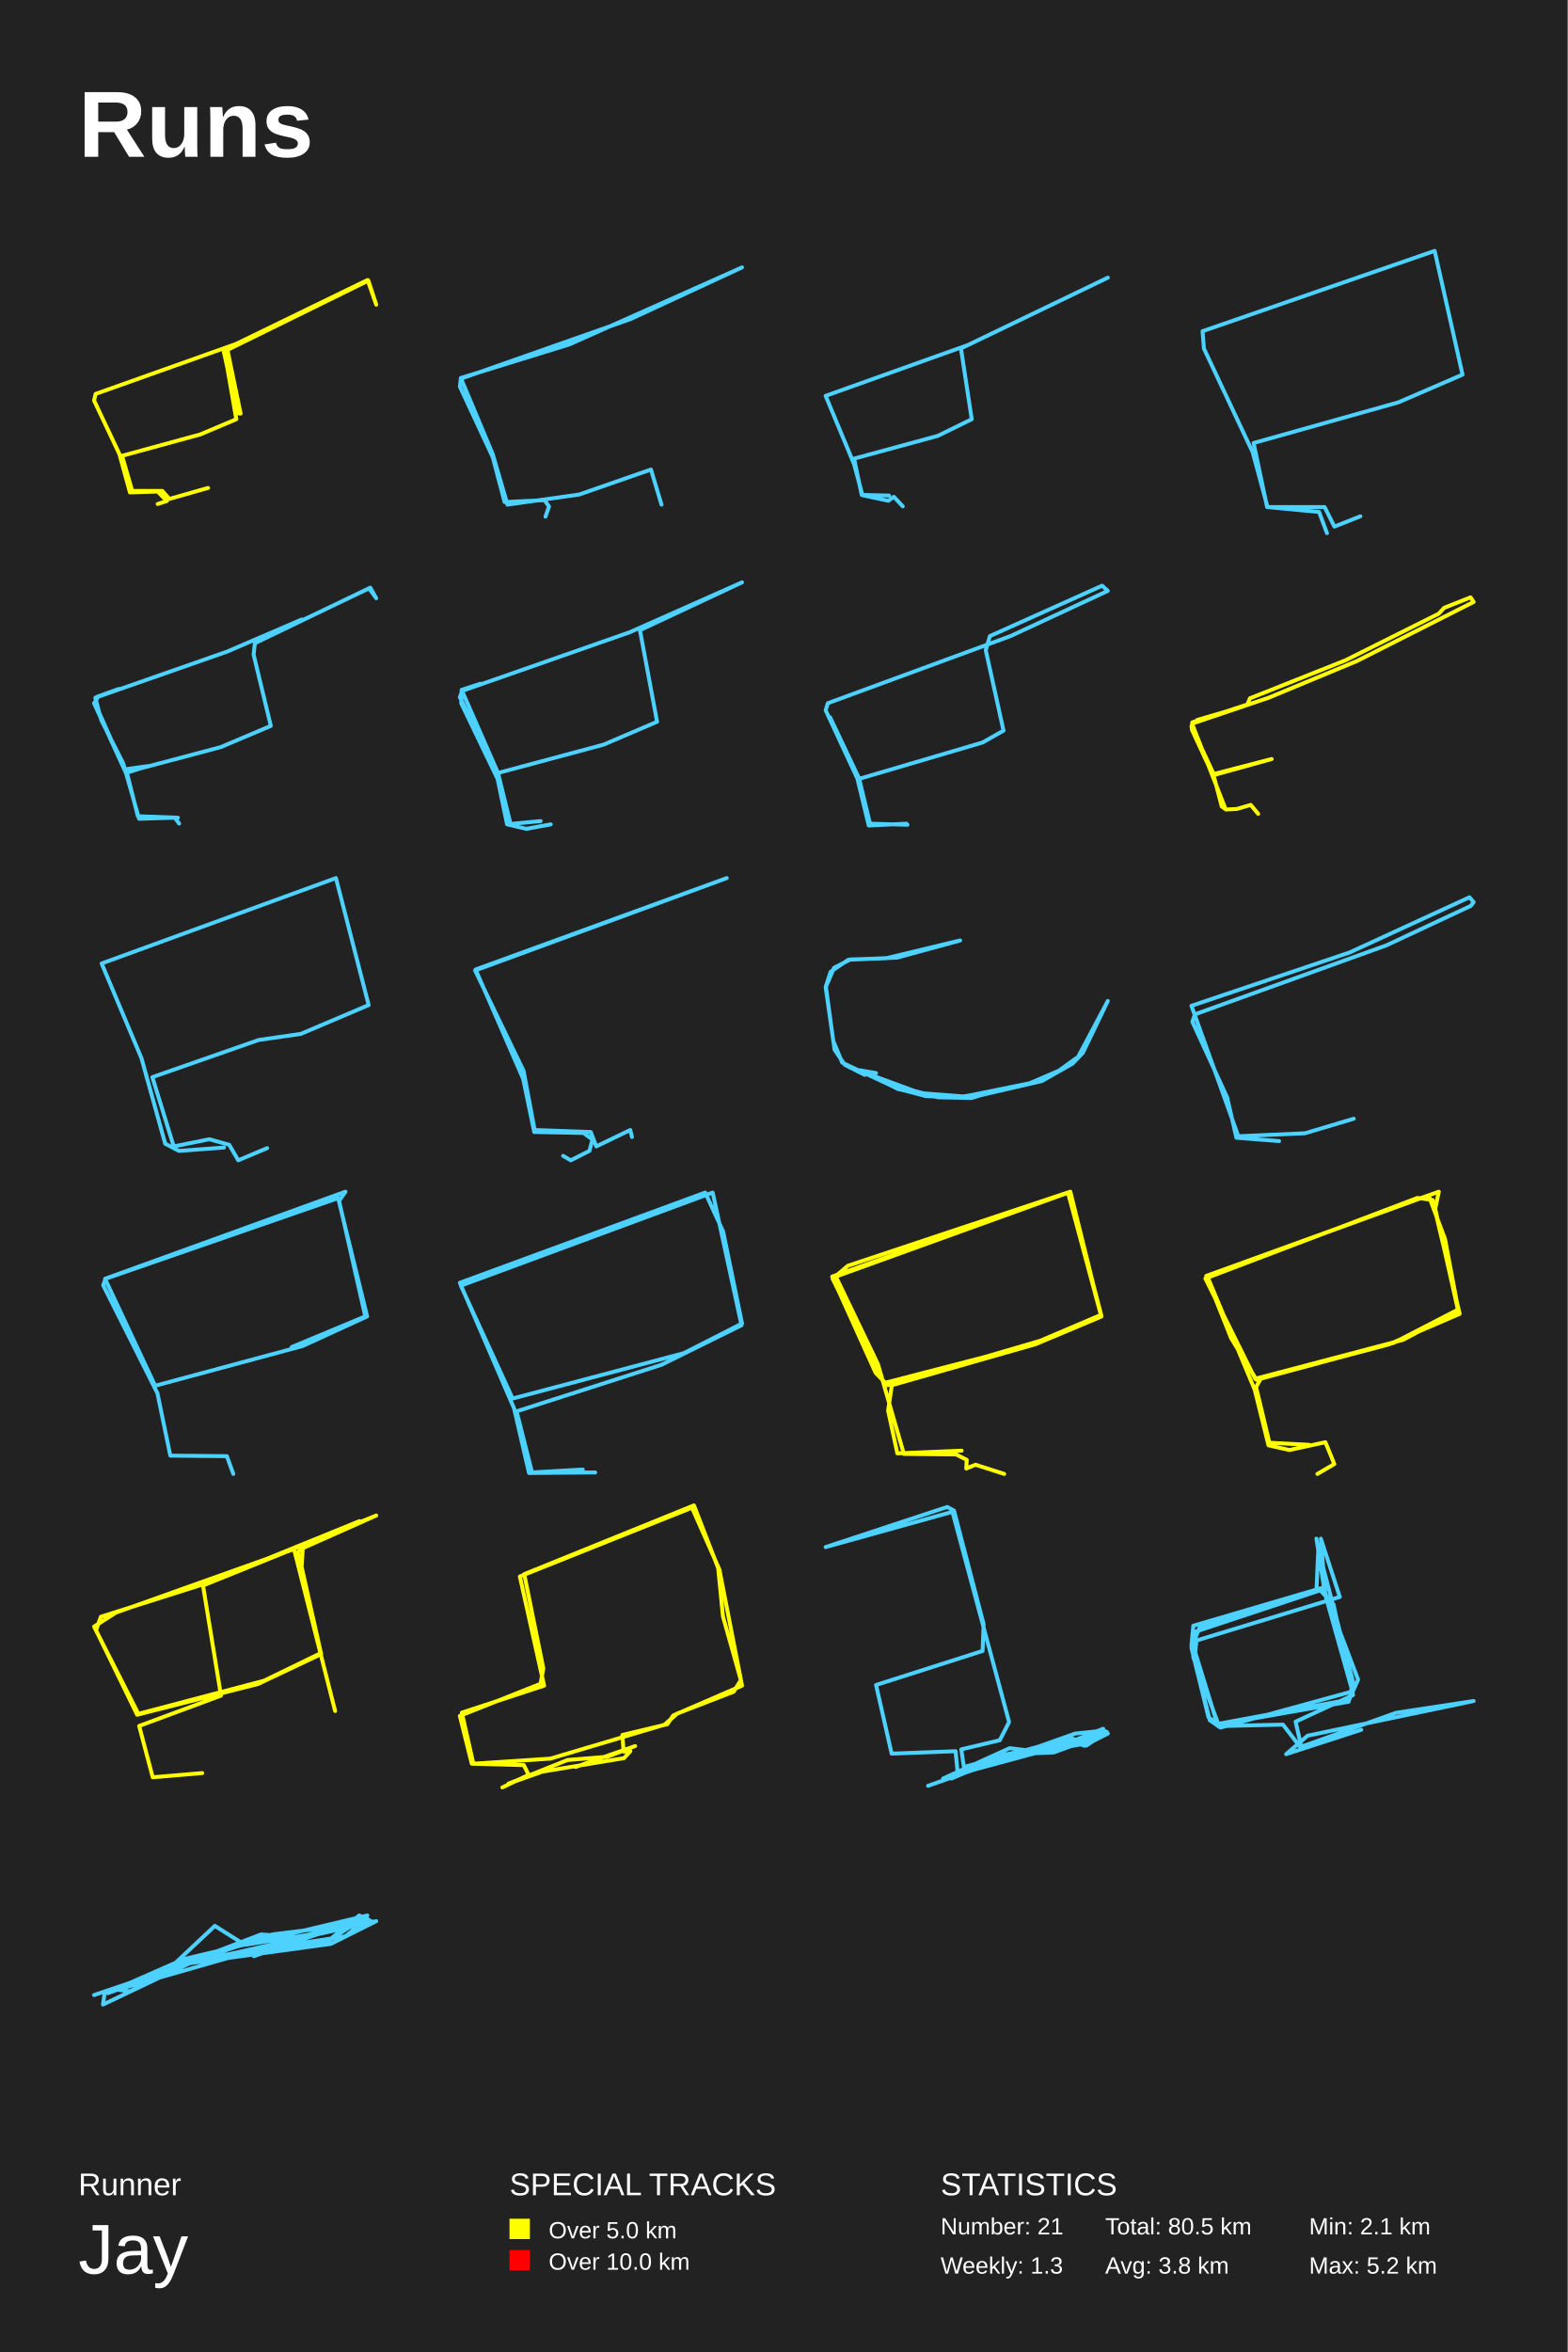
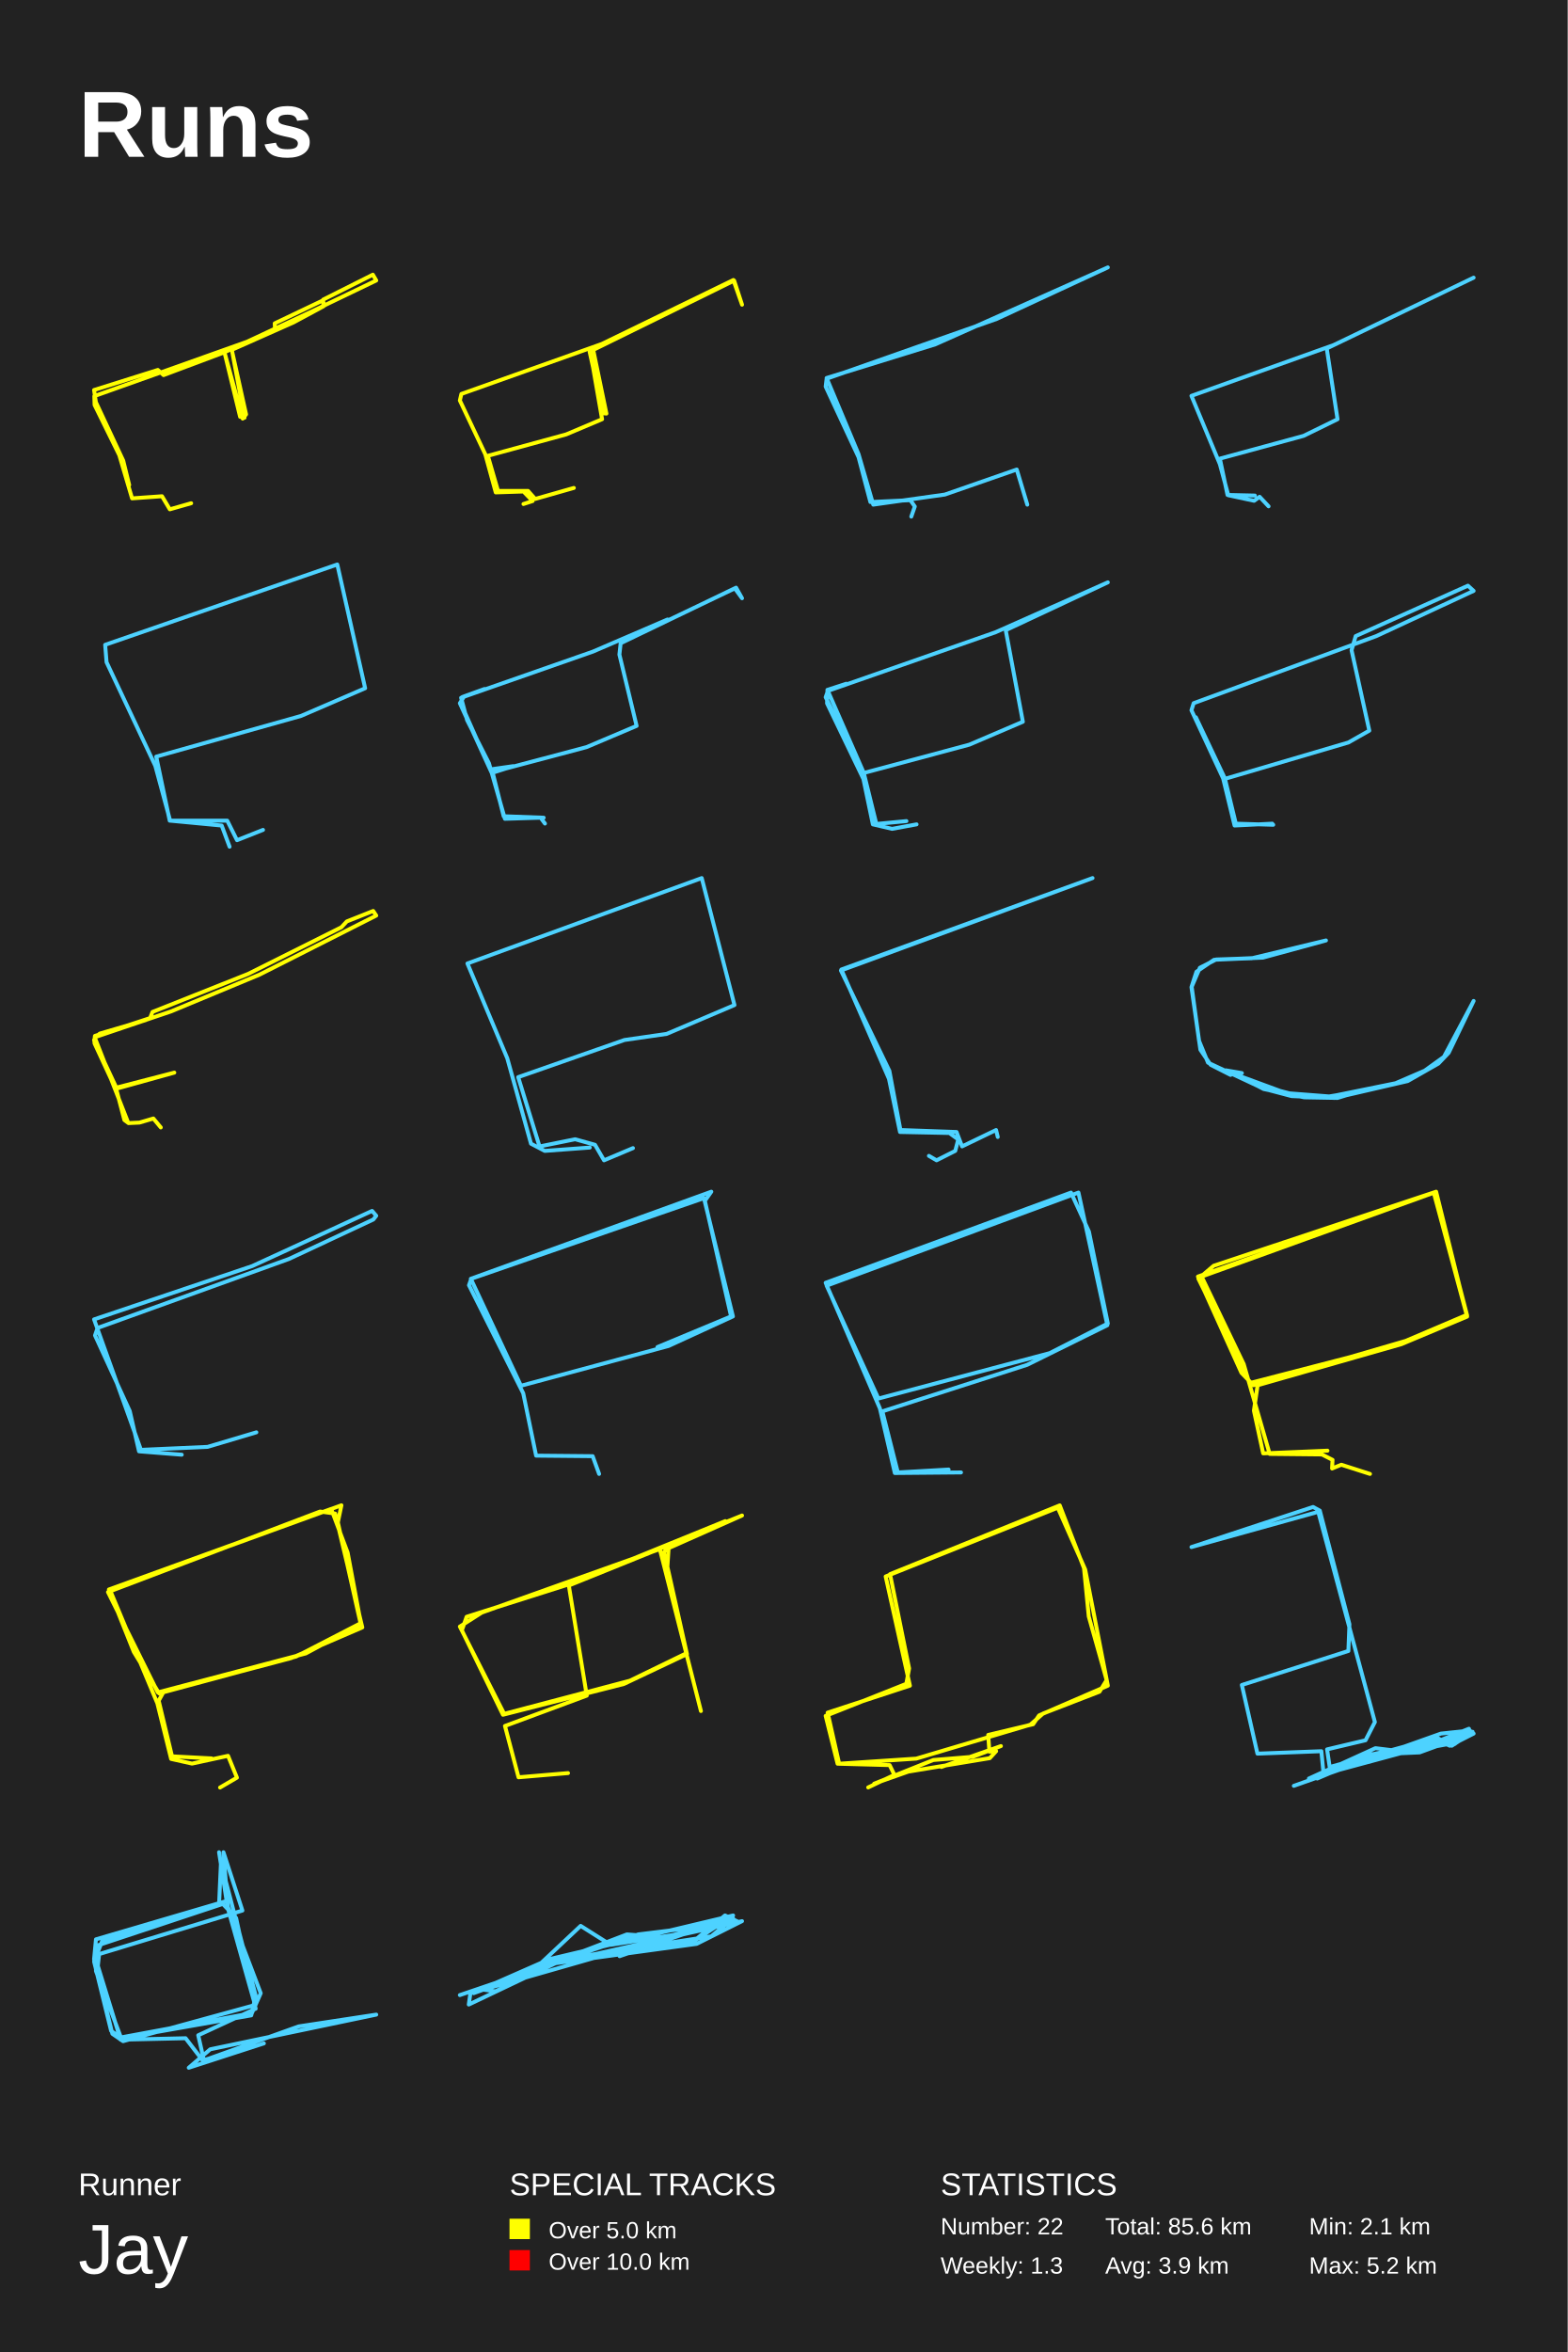
<svg xmlns="http://www.w3.org/2000/svg" baseProfile="full" height="300mm" version="1.1" viewBox="0,0,200,300" width="200mm">
  <defs />
  <rect fill="#222222" height="300" width="200" x="0" y="0" />
  <text fill="#FFFFFF" style="font-size:12px; font-family:Arial; font-weight:bold;" x="10" y="20">Runs</text>
  <text fill="#FFFFFF" style="font-size:4px; font-family:Arial" x="10" y="280">Runner</text>
  <text fill="#FFFFFF" style="font-size:9px; font-family:Arial" x="10" y="290">Jay</text>
  <text fill="#FFFFFF" style="font-size:4px; font-family:Arial" x="65" y="280">SPECIAL TRACKS</text>
  <rect fill="yellow" height="2.6" width="2.6" x="65" y="283" />
  <text fill="#FFFFFF" style="font-size:3px; font-family:Arial" x="70" y="285.5">Over 5.0 km</text>
  <rect fill="red" height="2.6" width="2.6" x="65" y="287" />
  <text fill="#FFFFFF" style="font-size:3px; font-family:Arial" x="70" y="289.5">Over 10.0 km</text>
  <text fill="#FFFFFF" style="font-size:4px; font-family:Arial" x="120" y="280">STATISTICS</text>
-   <text fill="#FFFFFF" style="font-size:3px; font-family:Arial" x="120" y="285">Number: 21</text>
+   <text fill="#FFFFFF" style="font-size:3px; font-family:Arial" x="120" y="285">Number: 22</text>
  <text fill="#FFFFFF" style="font-size:3px; font-family:Arial" x="120" y="290">Weekly: 1.3</text>
-   <text fill="#FFFFFF" style="font-size:3px; font-family:Arial" x="141" y="285">Total: 80.5 km</text>
-   <text fill="#FFFFFF" style="font-size:3px; font-family:Arial" x="141" y="290">Avg: 3.8 km</text>
+   <text fill="#FFFFFF" style="font-size:3px; font-family:Arial" x="141" y="285">Total: 85.6 km</text>
+   <text fill="#FFFFFF" style="font-size:3px; font-family:Arial" x="141" y="290">Avg: 3.9 km</text>
  <text fill="#FFFFFF" style="font-size:3px; font-family:Arial" x="167" y="285">Min: 2.1 km</text>
  <text fill="#FFFFFF" style="font-size:3px; font-family:Arial" x="167" y="290">Max: 5.2 km</text>
-   <polyline fill="none" points="20.115,64.286 21.284,63.906 20.115,62.692 16.577,62.806 15.246,57.949 12.0,51.082 12.195,50.247 30.114,43.872 46.896,35.714 48.0,38.864 46.994,35.79 28.555,44.859 30.276,52.713 30.698,52.751 28.977,44.441 45.143,36.663 28.62,44.707 30.146,53.472 25.569,55.407 15.571,58.139 16.869,62.616 20.7,62.616 21.609,63.641 26.543,62.237" stroke="yellow" stroke-linecap="round" stroke-linejoin="round" stroke-width="0.5" />
-   <polyline fill="none" points="69.593,65.893 70.042,64.606 69.471,63.796 64.374,64.035 62.866,58.316 58.667,49.309 58.789,48.309 80.479,40.684 94.667,34.107 72.651,43.924 58.789,48.213 62.866,57.935 64.741,64.368 73.874,63.081 83.047,59.889 84.393,64.368" stroke="#4DD2FF" stroke-linecap="round" stroke-linejoin="round" stroke-width="0.5" />
-   <polyline fill="none" points="115.173,64.583 114.031,63.366 113.326,63.876 110.035,63.17 108.96,59.205 105.333,50.491 123.468,44.014 141.333,35.417 122.595,44.446 123.971,53.474 119.639,55.594 108.96,58.499 109.934,63.13 113.427,63.209" stroke="#4DD2FF" stroke-linecap="round" stroke-linejoin="round" stroke-width="0.5" />
-   <polyline fill="none" points="169.289,68.0 168.282,65.3 161.708,64.677 159.813,57.685 153.594,44.462 153.416,42.246 183.03,32.0 186.584,47.785 178.41,51.316 159.931,56.508 161.649,64.677 168.993,64.677 170.237,67.169 173.554,65.854" stroke="#4DD2FF" stroke-linecap="round" stroke-linejoin="round" stroke-width="0.5" />
-   <polyline fill="none" points="22.856,105.045 22.297,104.299 17.747,104.439 15.712,97.348 12.918,91.843 12.16,88.997 28.962,83.119 38.501,79.014 34.191,81.206 47.082,75.048 48.0,76.308 47.242,74.955 32.514,82.046 32.355,83.492 34.55,92.589 28.164,95.295 16.031,98.514 12.0,89.697 12.559,88.811 15.153,87.878 12.319,88.904 12.16,89.79 15.871,98.141 18.825,97.721 16.191,98.561 17.588,104.112 22.696,104.299" stroke="#4DD2FF" stroke-linecap="round" stroke-linejoin="round" stroke-width="0.5" />
-   <polyline fill="none" points="70.265,105.148 67.143,105.721 64.689,105.148 63.485,99.36 58.845,89.713 58.89,88.149 80.347,80.64 94.667,74.279 81.641,80.38 83.827,92.06 77.001,94.98 63.395,98.63 58.667,88.931 58.979,88.045 61.299,87.211 58.89,87.993 63.529,98.578 65.135,105.096 68.971,104.731" stroke="#4DD2FF" stroke-linecap="round" stroke-linejoin="round" stroke-width="0.5" />
-   <polyline fill="none" points="115.648,105.059 110.834,105.295 109.378,99.291 105.333,90.591 105.616,89.693 128.915,81.135 141.333,75.367 140.605,74.705 126.286,81.135 125.76,82.932 128.025,93.192 125.356,94.705 109.621,99.338 105.9,91.49 109.621,99.385 110.996,105.059 115.769,105.201" stroke="#4DD2FF" stroke-linecap="round" stroke-linejoin="round" stroke-width="0.5" />
-   <polyline fill="none" points="160.513,103.805 159.567,102.666 157.787,103.187 156.396,103.252 155.867,102.861 154.921,99.252 152.056,93.073 152.111,92.293 161.821,89.008 173.088,84.326 188.0,76.781 187.611,76.195 184.244,77.529 183.549,78.277 171.641,84.228 159.456,89.074 159.15,89.854 152.306,92.098 152.0,92.651 154.838,98.732 162.238,96.813 154.866,98.862 152.028,92.846 152.111,92.13 158.594,90.114 152.723,91.838 152.111,92.39 156.284,103.024" stroke="yellow" stroke-linecap="round" stroke-linejoin="round" stroke-width="0.5" />
-   <polyline fill="none" points="28.578,146.373 22.83,146.798 21.075,145.878 18.05,134.986 12.967,122.892 42.858,112.0 47.033,128.197 38.38,131.875 32.995,132.652 19.441,137.391 22.164,146.232 26.702,145.312 29.244,146.02 30.393,148.0 34.084,146.444" stroke="#4DD2FF" stroke-linecap="round" stroke-linejoin="round" stroke-width="0.5" />
-   <polyline fill="none" points="71.841,147.43 72.817,148.0 75.203,146.796 75.582,145.338 74.444,144.514 68.154,144.387 66.744,137.606 60.671,123.662 92.717,112.0 60.617,123.789 66.798,136.592 68.208,144.134 75.365,144.387 76.07,146.225 80.408,144.134 80.625,145.021" stroke="#4DD2FF" stroke-linecap="round" stroke-linejoin="round" stroke-width="0.5" />
-   <polyline fill="none" points="110.328,137.108 107.78,135.816 106.473,133.897 105.333,125.908 105.97,123.949 108.216,122.422 114.451,122.148 122.495,119.955 113.043,122.226 108.484,122.383 106.406,123.44 105.367,125.868 106.305,132.761 107.445,135.542 114.551,138.871 118.104,139.81 123.601,140.045 132.92,137.891 136.842,135.659 138.149,134.288 141.333,127.67 137.546,134.798 135.099,136.56 131.378,138.166 122.898,139.889 117.702,139.536 110.998,137.069 114.551,138.91 119.713,139.967 123.97,140.045 126.518,139.262 122.898,139.85 117.836,139.458 113.78,138.401 109.724,136.521 111.769,136.873" stroke="#4DD2FF" stroke-linecap="round" stroke-linejoin="round" stroke-width="0.5" />
-   <polyline fill="none" points="163.186,145.548 157.736,145.12 156.556,139.985 152.122,130.333 152.447,129.382 176.854,120.586 187.634,115.546 188.0,115.07 187.471,114.452 172.176,121.489 152.0,128.289 157.98,144.93 166.481,144.55 172.705,142.695" stroke="#4DD2FF" stroke-linecap="round" stroke-linejoin="round" stroke-width="0.5" />
-   <polyline fill="none" points="29.765,188.0 28.944,185.737 21.728,185.669 20.086,177.714 13.163,163.932 13.457,163.109 43.141,152.823 46.837,167.909 38.624,171.68 19.792,176.755 13.398,163.109 44.08,152.0 43.258,153.166 46.602,167.909 37.216,171.817" stroke="#4DD2FF" stroke-linecap="round" stroke-linejoin="round" stroke-width="0.5" />
-   <polyline fill="none" points="75.937,187.811 67.492,187.886 65.587,179.648 58.667,163.618 89.968,152.114 92.254,157.087 94.667,168.813 87.238,172.598 65.397,178.386 58.794,163.989 90.921,152.114 94.603,169.035 84.381,174.082 65.905,180.019 67.873,187.811 74.349,187.44" stroke="#4DD2FF" stroke-linecap="round" stroke-linejoin="round" stroke-width="0.5" />
-   <polyline fill="none" points="128.112,188.0 124.454,186.828 123.274,187.31 123.333,186.207 121.976,185.517 115.309,185.448 112.005,174 106.636,162.828 136.432,152.069 140.503,167.793 131.948,171.449 112.772,176.414 106.223,163.104 108.17,161.448 136.55,152.0 140.444,167.724 132.656,171.035 113.244,176.69 111.71,175.104 106.164,162.828 136.255,152.138 140.503,167.931 132.125,171.449 113.775,176.69 113.303,179.931 114.483,185.379 122.684,185.035" stroke="yellow" stroke-linecap="round" stroke-linejoin="round" stroke-width="0.5" />
-   <polyline fill="none" points="168.072,188.0 170.227,186.74 169.092,183.956 164.498,184.95 161.832,184.354 160.074,177.26 154.005,162.741 183.556,152.0 183.102,154.188 185.995,167.05 177.771,171.293 160.301,176 157.068,170.696 153.892,162.741 182.252,152.464 184.35,158.033 186.052,167.116 179.018,170.895 160.131,175.868 153.778,163.072 180.834,152.796 182.762,153.061 186.222,167.58 177.147,171.492 160.868,175.801 160.244,176.928 161.946,184.022 166.994,184.287" stroke="yellow" stroke-linecap="round" stroke-linejoin="round" stroke-width="0.5" />
-   <polyline fill="none" points="25.799,226.159 19.485,226.695 17.754,220.148 28.192,216.279 25.901,202.233 48.0,193.305 38.631,197.471 38.478,199.852 40.973,210.982 32.928,214.791 17.499,218.72 12.255,207.947 12.866,206.221 26.563,201.876 45.861,194.019 38.936,196.876 38.02,198.007 40.922,210.863 33.692,214.375 17.652,218.601 12.0,207.471 14.801,205.685 37.511,197.59 42.755,218.244" stroke="yellow" stroke-linecap="round" stroke-linejoin="round" stroke-width="0.5" />
-   <polyline fill="none" points="64.092,227.988 67.438,226.387 66.83,225.143 60.188,224.965 58.667,218.861 68.96,214.771 69.315,212.815 66.881,200.784 88.531,192.012 91.624,200.014 92.233,206.178 94.515,214.297 93.602,215.779 86.402,218.564 84.779,219.987 70.227,224.313 60.391,224.965 58.92,218.446 69.416,215.008 66.323,201.081 88.278,192.309 91.777,200.192 94.667,215.008 85.895,218.801 85.134,219.927 79.405,221.291 79.557,223.424 80.419,223.365 79.608,224.254 69.213,225.972 64.853,227.513 72.408,224.491 77.478,224.076 81.027,222.713 73.422,225.38" stroke="yellow" stroke-linecap="round" stroke-linejoin="round" stroke-width="0.5" />
-   <polyline fill="none" points="122.173,226.08 121.908,223.368 113.753,223.678 111.764,214.921 125.355,210.581 125.488,207.172 121.709,192.68 120.847,192.215 105.333,197.33 121.51,192.835 128.737,219.648 127.543,221.973 122.637,223.135 122.969,225.383 136.295,221.74 138.284,222.67 141.333,221.121 121.51,226.467 128.14,223.755 133.444,223.445 140.737,220.501 138.615,222.36 126.814,224.53 121.378,226.855 126.018,224.298 136.494,221.973 137.886,222.515 139.875,220.966 141.201,220.888 139.079,222.128 128.074,224.375 118.394,227.785 137.157,221.121 140.869,220.733 138.947,222.205 126.947,224.22 120.317,226.855 128.803,222.98 131.985,223.368 136.692,221.663 138.549,222.67 140.803,221.198 134.438,223.523 130.924,223.678 132.98,222.67 137.82,222.515 140.803,220.656 138.947,222.438" stroke="#4DD2FF" stroke-linecap="round" stroke-linejoin="round" stroke-width="0.5" />
-   <polyline fill="none" points="172.456,220.92 165.852,222.803 163.678,219.978 155.383,220.167 152.483,210.753 152.644,209.247 170.926,203.693 168.51,196.256 169.074,203.411 172.537,215.742 155.705,220.355 154.336,219.414 152.0,209.906 152.242,207.364 168.913,202.469 167.946,196.256 169.074,203.222 173.262,214.236 172.134,216.778 155.383,219.884 154.174,219.037 152.0,210.188 153.047,207.553 167.946,202.94 168.188,197.574 172.617,214.519 172.054,217.06 155.463,219.978 152.242,211.412 152.242,208.212 168.43,202.846 170.121,204.634 172.617,216.213 165.289,219.602 166.013,222.803 178.094,218.472 188.0,216.966 166.819,221.391 164.081,223.744 173.664,220.637" stroke="#4DD2FF" stroke-linecap="round" stroke-linejoin="round" stroke-width="0.5" />
-   <polyline fill="none" points="12.0,254.474 34.759,246.735 47.586,245.163 45.828,244.317 42.0,247.461 22.345,250.726 13.345,254.232 13.138,255.683 24.31,250.363 48.0,245.042 42.207,247.944 23.69,250.484 16.552,253.99 14.69,253.748 23.483,249.879 46.862,244.317 41.69,247.703 35.793,247.824 14.69,253.869 33.31,246.735 38.172,247.098 46.862,244.68 44.069,246.977 22.759,250.242 13.759,254.232 21.103,251.572 27.414,245.647 31.241,248.065 41.172,246.493 32.379,249.516" stroke="#4DD2FF" stroke-linecap="round" stroke-linejoin="round" stroke-width="0.5" />
+   <polyline fill="none" points="24.387,64.188 21.664,64.965 20.668,63.296 16.849,63.567 15.221,58.055 12.066,51.65 12.033,50.524 32.424,43.265 48.0,35.773 47.568,35.035 41.225,38.219 41.258,39.073 37.439,41.13 29.568,44.624 31.395,52.854 30.963,53.397 28.638,44.934 41.424,38.956 41.159,38.335 35.048,41.246 35.081,41.945 33.321,42.955 29.568,44.546 31.196,53.281 30.631,53.164 28.638,44.934 20.867,47.846 20.137,47.186 12.0,49.748 12.232,51.301 15.72,58.754 16.483,61.859" stroke="yellow" stroke-linecap="round" stroke-linejoin="round" stroke-width="0.5" />
+   <polyline fill="none" points="66.782,64.286 67.951,63.906 66.782,62.692 63.244,62.806 61.913,57.949 58.667,51.082 58.861,50.247 76.78,43.872 93.563,35.714 94.667,38.864 93.66,35.79 75.222,44.859 76.943,52.713 77.365,52.751 75.644,44.441 91.81,36.663 75.287,44.707 76.813,53.472 72.236,55.407 62.237,58.139 63.536,62.616 67.366,62.616 68.275,63.641 73.209,62.237" stroke="yellow" stroke-linecap="round" stroke-linejoin="round" stroke-width="0.5" />
+   <polyline fill="none" points="116.26,65.893 116.708,64.606 116.137,63.796 111.041,64.035 109.533,58.316 105.333,49.309 105.456,48.309 127.145,40.684 141.333,34.107 119.317,43.924 105.456,48.213 109.533,57.935 111.408,64.368 120.541,63.081 129.714,59.889 131.059,64.368" stroke="#4DD2FF" stroke-linecap="round" stroke-linejoin="round" stroke-width="0.5" />
+   <polyline fill="none" points="161.84,64.583 160.698,63.366 159.993,63.876 156.701,63.17 155.627,59.205 152.0,50.491 170.134,44.014 188.0,35.417 169.261,44.446 170.638,53.474 166.306,55.594 155.627,58.499 156.601,63.13 160.093,63.209" stroke="#4DD2FF" stroke-linecap="round" stroke-linejoin="round" stroke-width="0.5" />
+   <polyline fill="none" points="29.289,108.0 28.282,105.3 21.708,104.677 19.813,97.685 13.594,84.462 13.416,82.246 43.03,72.0 46.584,87.785 38.41,91.316 19.931,96.508 21.649,104.677 28.993,104.677 30.237,107.169 33.554,105.854" stroke="#4DD2FF" stroke-linecap="round" stroke-linejoin="round" stroke-width="0.5" />
+   <polyline fill="none" points="69.523,105.045 68.964,104.299 64.414,104.439 62.378,97.348 59.585,91.843 58.826,88.997 75.629,83.119 85.168,79.014 80.857,81.206 93.749,75.048 94.667,76.308 93.908,74.955 79.181,82.046 79.021,83.492 81.217,92.589 74.831,95.295 62.698,98.514 58.667,89.697 59.225,88.811 61.82,87.878 58.986,88.904 58.826,89.79 62.538,98.141 65.492,97.721 62.857,98.561 64.254,104.112 69.363,104.299" stroke="#4DD2FF" stroke-linecap="round" stroke-linejoin="round" stroke-width="0.5" />
+   <polyline fill="none" points="116.932,105.148 113.809,105.721 111.356,105.148 110.151,99.36 105.512,89.713 105.556,88.149 127.014,80.64 141.333,74.279 128.307,80.38 130.493,92.06 123.668,94.98 110.062,98.63 105.333,88.931 105.646,88.045 107.965,87.211 105.556,87.993 110.196,98.578 111.802,105.096 115.638,104.731" stroke="#4DD2FF" stroke-linecap="round" stroke-linejoin="round" stroke-width="0.5" />
+   <polyline fill="none" points="162.315,105.059 157.501,105.295 156.045,99.291 152.0,90.591 152.283,89.693 175.582,81.135 188.0,75.367 187.272,74.705 172.953,81.135 172.427,82.932 174.692,93.192 172.022,94.705 156.288,99.338 152.566,91.49 156.288,99.385 157.663,105.059 162.436,105.201" stroke="#4DD2FF" stroke-linecap="round" stroke-linejoin="round" stroke-width="0.5" />
+   <polyline fill="none" points="20.513,143.805 19.567,142.666 17.787,143.187 16.396,143.252 15.867,142.861 14.921,139.252 12.056,133.073 12.111,132.293 21.821,129.008 33.088,124.326 48.0,116.781 47.611,116.195 44.244,117.529 43.549,118.277 31.641,124.228 19.456,129.074 19.15,129.854 12.306,132.098 12.0,132.651 14.838,138.732 22.238,136.813 14.866,138.862 12.028,132.846 12.111,132.13 18.594,130.114 12.723,131.838 12.111,132.39 16.284,143.024" stroke="yellow" stroke-linecap="round" stroke-linejoin="round" stroke-width="0.5" />
+   <polyline fill="none" points="75.245,146.373 69.496,146.798 67.742,145.878 64.716,134.986 59.633,122.892 89.525,112.0 93.7,128.197 85.047,131.875 79.662,132.652 66.108,137.391 68.831,146.232 73.369,145.312 75.91,146.02 77.06,148.0 80.751,146.444" stroke="#4DD2FF" stroke-linecap="round" stroke-linejoin="round" stroke-width="0.5" />
+   <polyline fill="none" points="118.507,147.43 119.483,148.0 121.869,146.796 122.249,145.338 121.11,144.514 114.82,144.387 113.41,137.606 107.337,123.662 139.383,112.0 107.283,123.789 113.465,136.592 114.874,144.134 122.032,144.387 122.737,146.225 127.075,144.134 127.292,145.021" stroke="#4DD2FF" stroke-linecap="round" stroke-linejoin="round" stroke-width="0.5" />
+   <polyline fill="none" points="156.994,137.108 154.447,135.816 153.14,133.897 152.0,125.908 152.637,123.949 154.883,122.422 161.117,122.148 169.162,119.955 159.709,122.226 155.151,122.383 153.073,123.44 152.034,125.868 152.972,132.761 154.112,135.542 161.218,138.871 164.771,139.81 170.268,140.045 179.587,137.891 183.508,135.659 184.816,134.288 188.0,127.67 184.212,134.798 181.765,136.56 178.045,138.166 169.564,139.889 164.369,139.536 157.665,137.069 161.218,138.91 166.38,139.967 170.637,140.045 173.184,139.262 169.564,139.85 164.503,139.458 160.447,138.401 156.391,136.521 158.436,136.873" stroke="#4DD2FF" stroke-linecap="round" stroke-linejoin="round" stroke-width="0.5" />
+   <polyline fill="none" points="23.186,185.548 17.736,185.12 16.556,179.985 12.122,170.333 12.447,169.382 36.854,160.586 47.634,155.546 48.0,155.07 47.471,154.452 32.176,161.489 12.0,168.289 17.98,184.93 26.481,184.55 32.705,182.695" stroke="#4DD2FF" stroke-linecap="round" stroke-linejoin="round" stroke-width="0.5" />
+   <polyline fill="none" points="76.432,188.0 75.611,185.737 68.395,185.669 66.752,177.714 59.83,163.932 60.123,163.109 89.808,152.823 93.503,167.909 85.29,171.68 66.459,176.755 60.065,163.109 90.746,152.0 89.925,153.166 93.269,167.909 83.882,171.817" stroke="#4DD2FF" stroke-linecap="round" stroke-linejoin="round" stroke-width="0.5" />
+   <polyline fill="none" points="122.603,187.811 114.159,187.886 112.254,179.648 105.333,163.618 136.635,152.114 138.921,157.087 141.333,168.813 133.905,172.598 112.063,178.386 105.46,163.989 137.587,152.114 141.27,169.035 131.048,174.082 112.571,180.019 114.54,187.811 121.016,187.44" stroke="#4DD2FF" stroke-linecap="round" stroke-linejoin="round" stroke-width="0.5" />
+   <polyline fill="none" points="174.779,188.0 171.121,186.828 169.941,187.31 170.0,186.207 168.643,185.517 161.976,185.448 158.672,174 153.302,162.828 183.098,152.069 187.17,167.793 178.614,171.449 159.439,176.414 152.889,163.104 154.837,161.448 183.216,152.0 187.111,167.724 179.322,171.035 159.911,176.69 158.377,175.104 152.83,162.828 182.921,152.138 187.17,167.931 178.791,171.449 160.442,176.69 159.97,179.931 161.15,185.379 169.351,185.035" stroke="yellow" stroke-linecap="round" stroke-linejoin="round" stroke-width="0.5" />
+   <polyline fill="none" points="28.072,228.0 30.227,226.74 29.092,223.956 24.498,224.95 21.832,224.354 20.074,217.26 14.005,202.741 43.556,192.0 43.102,194.188 45.995,207.05 37.771,211.293 20.301,216 17.068,210.696 13.892,202.741 42.252,192.464 44.35,198.033 46.052,207.116 39.018,210.895 20.131,215.868 13.778,203.072 40.834,192.796 42.762,193.061 46.222,207.58 37.147,211.492 20.868,215.801 20.244,216.928 21.946,224.022 26.994,224.287" stroke="yellow" stroke-linecap="round" stroke-linejoin="round" stroke-width="0.5" />
+   <polyline fill="none" points="72.466,226.159 66.152,226.695 64.421,220.148 74.859,216.279 72.568,202.233 94.667,193.305 85.298,197.471 85.145,199.852 87.64,210.982 79.595,214.791 64.166,218.72 58.921,207.947 59.532,206.221 73.23,201.876 92.528,194.019 85.603,196.876 84.686,198.007 87.589,210.863 80.358,214.375 64.319,218.601 58.667,207.471 61.467,205.685 84.177,197.59 89.422,218.244" stroke="yellow" stroke-linecap="round" stroke-linejoin="round" stroke-width="0.5" />
+   <polyline fill="none" points="110.759,227.988 114.105,226.387 113.497,225.143 106.854,224.965 105.333,218.861 115.626,214.771 115.981,212.815 113.547,200.784 135.198,192.012 138.291,200.014 138.9,206.178 141.181,214.297 140.269,215.779 133.069,218.564 131.446,219.987 116.894,224.313 107.057,224.965 105.587,218.446 116.083,215.008 112.99,201.081 134.945,192.309 138.443,200.192 141.333,215.008 132.562,218.801 131.801,219.927 126.071,221.291 126.223,223.424 127.085,223.365 126.274,224.254 115.88,225.972 111.519,227.513 119.074,224.491 124.145,224.076 127.694,222.713 120.088,225.38" stroke="yellow" stroke-linecap="round" stroke-linejoin="round" stroke-width="0.5" />
+   <polyline fill="none" points="168.84,226.08 168.575,223.368 160.42,223.678 158.431,214.921 172.022,210.581 172.155,207.172 168.376,192.68 167.514,192.215 152.0,197.33 168.177,192.835 175.403,219.648 174.21,221.973 169.304,223.135 169.635,225.383 182.961,221.74 184.95,222.67 188.0,221.121 168.177,226.467 174.807,223.755 180.11,223.445 187.403,220.501 185.282,222.36 173.481,224.53 168.044,226.855 172.685,224.298 183.16,221.973 184.552,222.515 186.541,220.966 187.867,220.888 185.746,222.128 174.74,224.375 165.061,227.785 183.823,221.121 187.536,220.733 185.613,222.205 173.613,224.22 166.983,226.855 175.47,222.98 178.652,223.368 183.359,221.663 185.215,222.67 187.47,221.198 181.105,223.523 177.591,223.678 179.646,222.67 184.486,222.515 187.47,220.656 185.613,222.438" stroke="#4DD2FF" stroke-linecap="round" stroke-linejoin="round" stroke-width="0.5" />
+   <polyline fill="none" points="32.456,260.92 25.852,262.803 23.678,259.978 15.383,260.167 12.483,250.753 12.644,249.247 30.926,243.693 28.51,236.256 29.074,243.411 32.537,255.742 15.705,260.355 14.336,259.414 12.0,249.906 12.242,247.364 28.913,242.469 27.946,236.256 29.074,243.222 33.262,254.236 32.134,256.778 15.383,259.884 14.174,259.037 12.0,250.188 13.047,247.553 27.946,242.94 28.188,237.574 32.617,254.519 32.054,257.06 15.463,259.978 12.242,251.412 12.242,248.212 28.43,242.846 30.121,244.634 32.617,256.213 25.289,259.602 26.013,262.803 38.094,258.472 48.0,256.966 26.819,261.391 24.081,263.744 33.664,260.637" stroke="#4DD2FF" stroke-linecap="round" stroke-linejoin="round" stroke-width="0.5" />
+   <polyline fill="none" points="58.667,254.474 81.425,246.735 94.253,245.163 92.494,244.317 88.667,247.461 69.011,250.726 60.011,254.232 59.805,255.683 70.977,250.363 94.667,245.042 88.874,247.944 70.356,250.484 63.218,253.99 61.356,253.748 70.149,249.879 93.529,244.317 88.356,247.703 82.46,247.824 61.356,253.869 79.977,246.735 84.839,247.098 93.529,244.68 90.736,246.977 69.425,250.242 60.425,254.232 67.77,251.572 74.08,245.647 77.908,248.065 87.839,246.493 79.046,249.516" stroke="#4DD2FF" stroke-linecap="round" stroke-linejoin="round" stroke-width="0.5" />
</svg>
